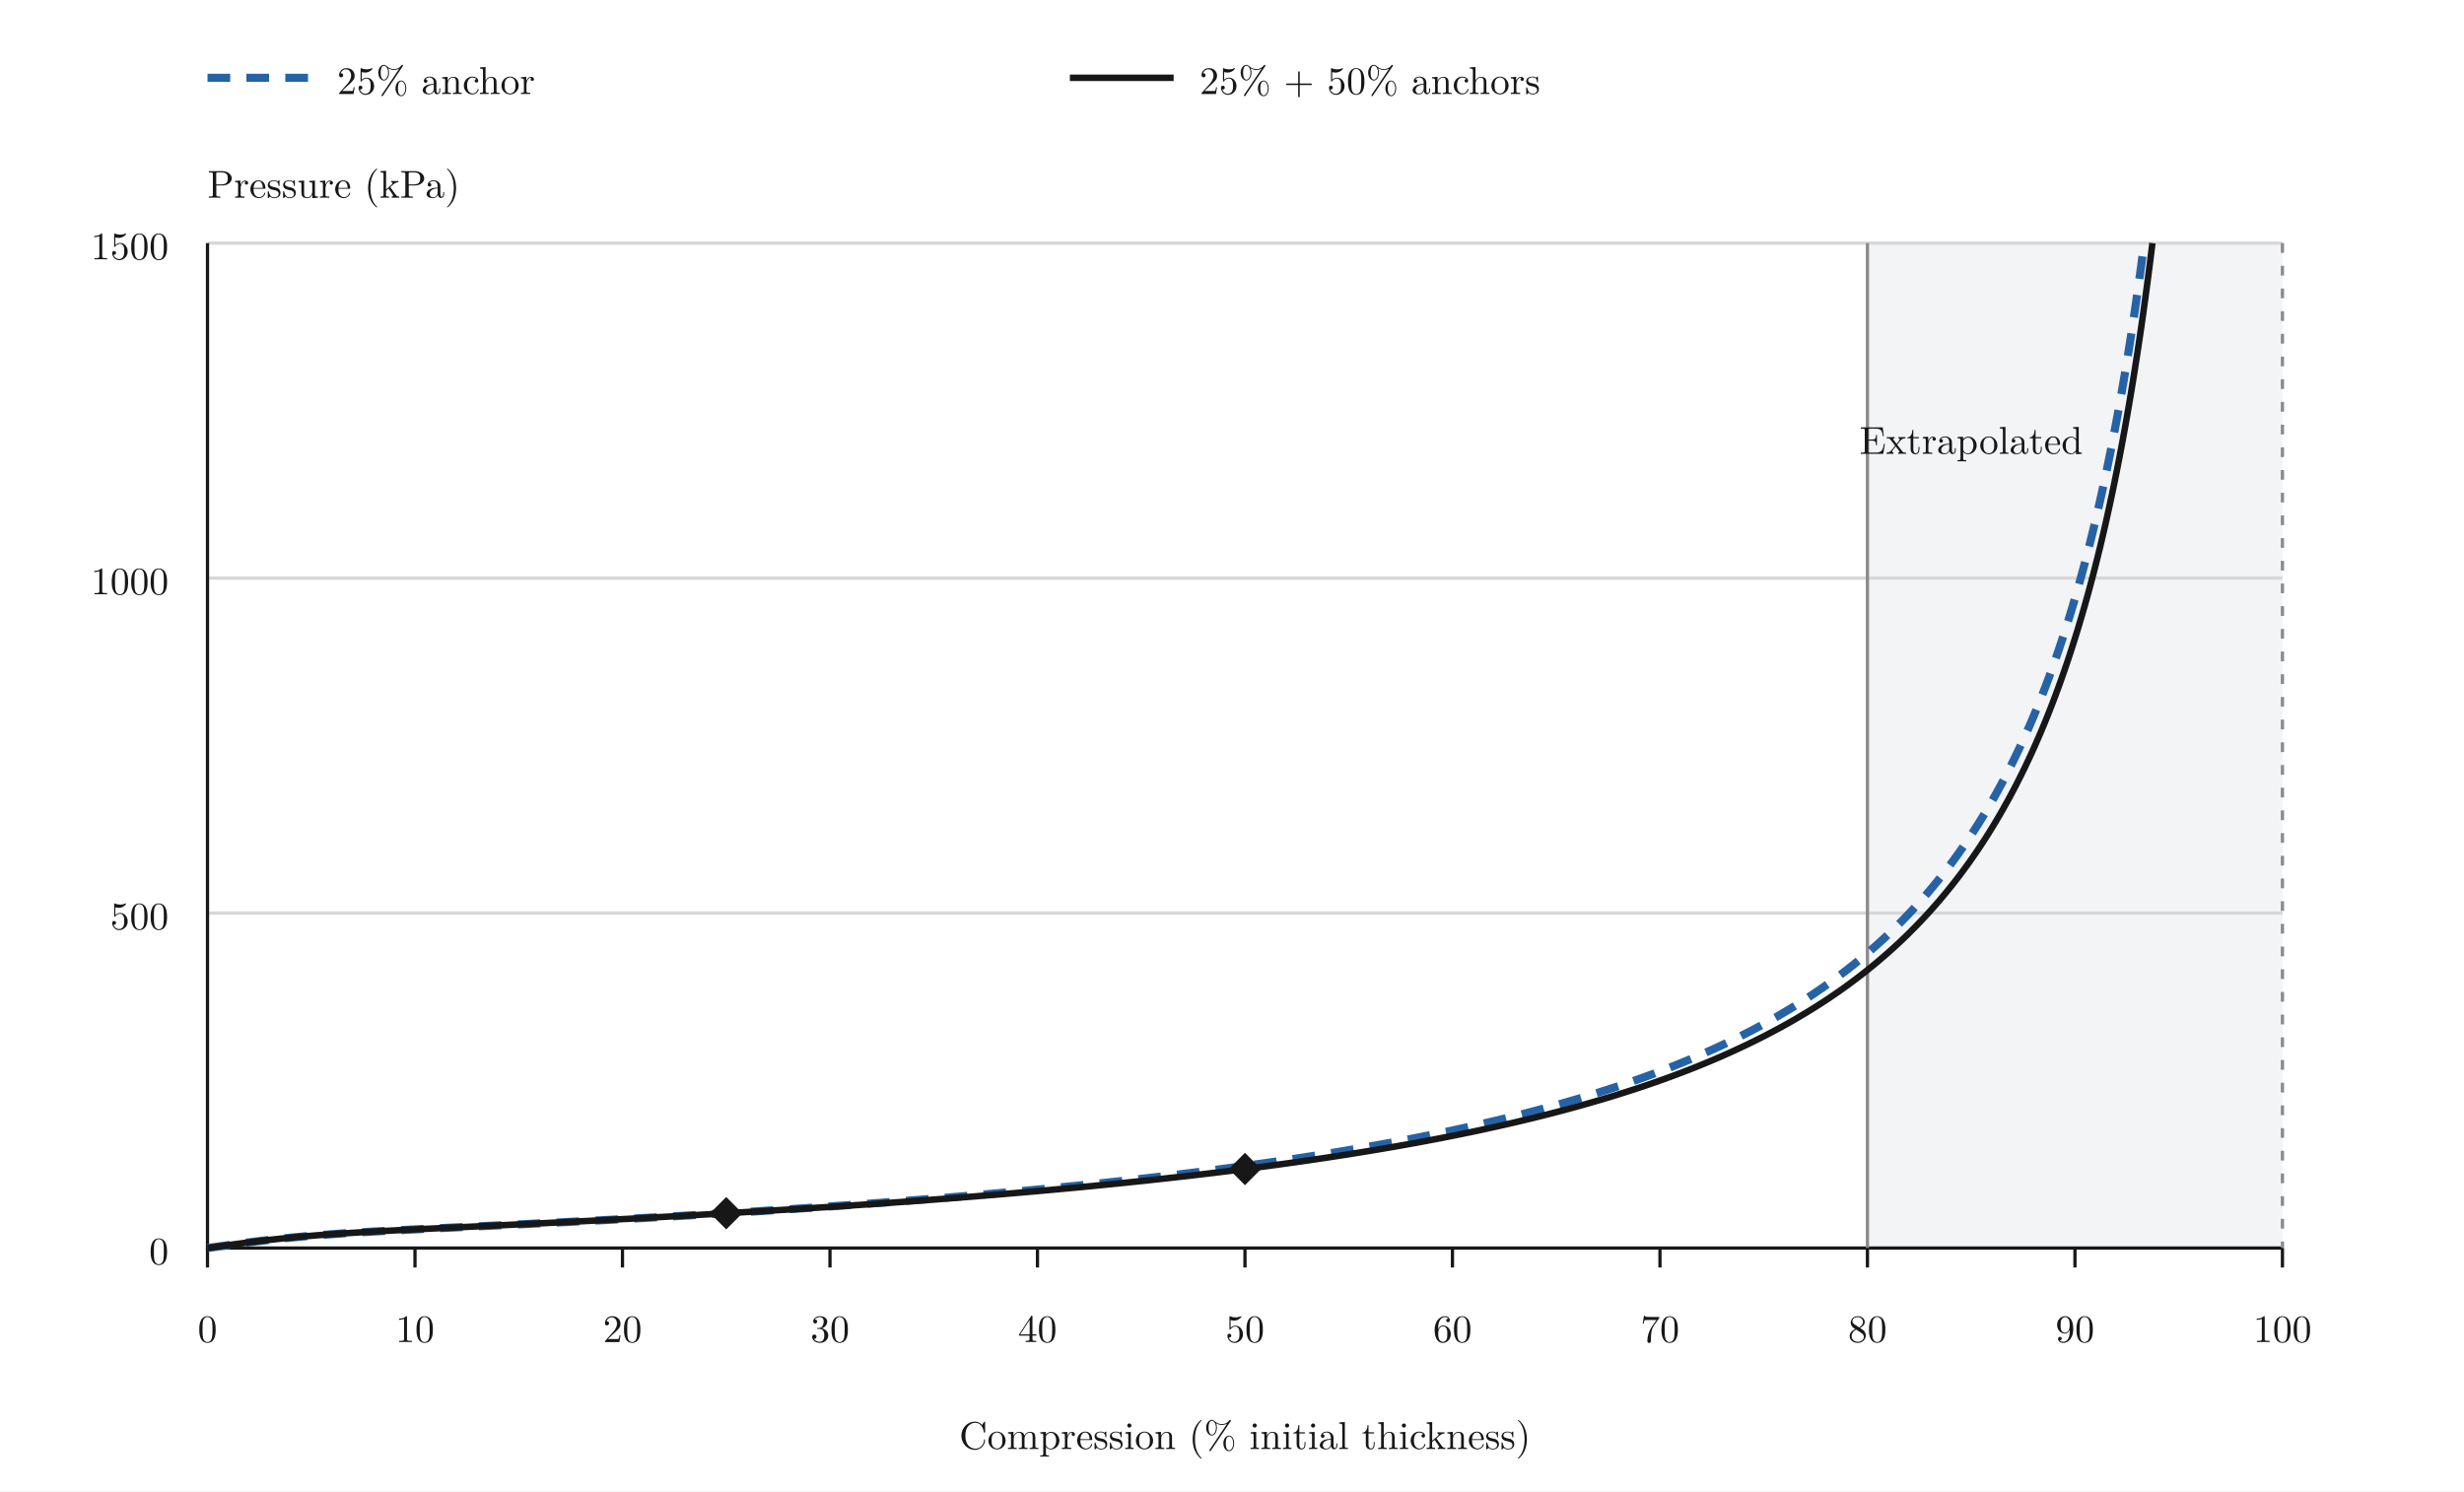
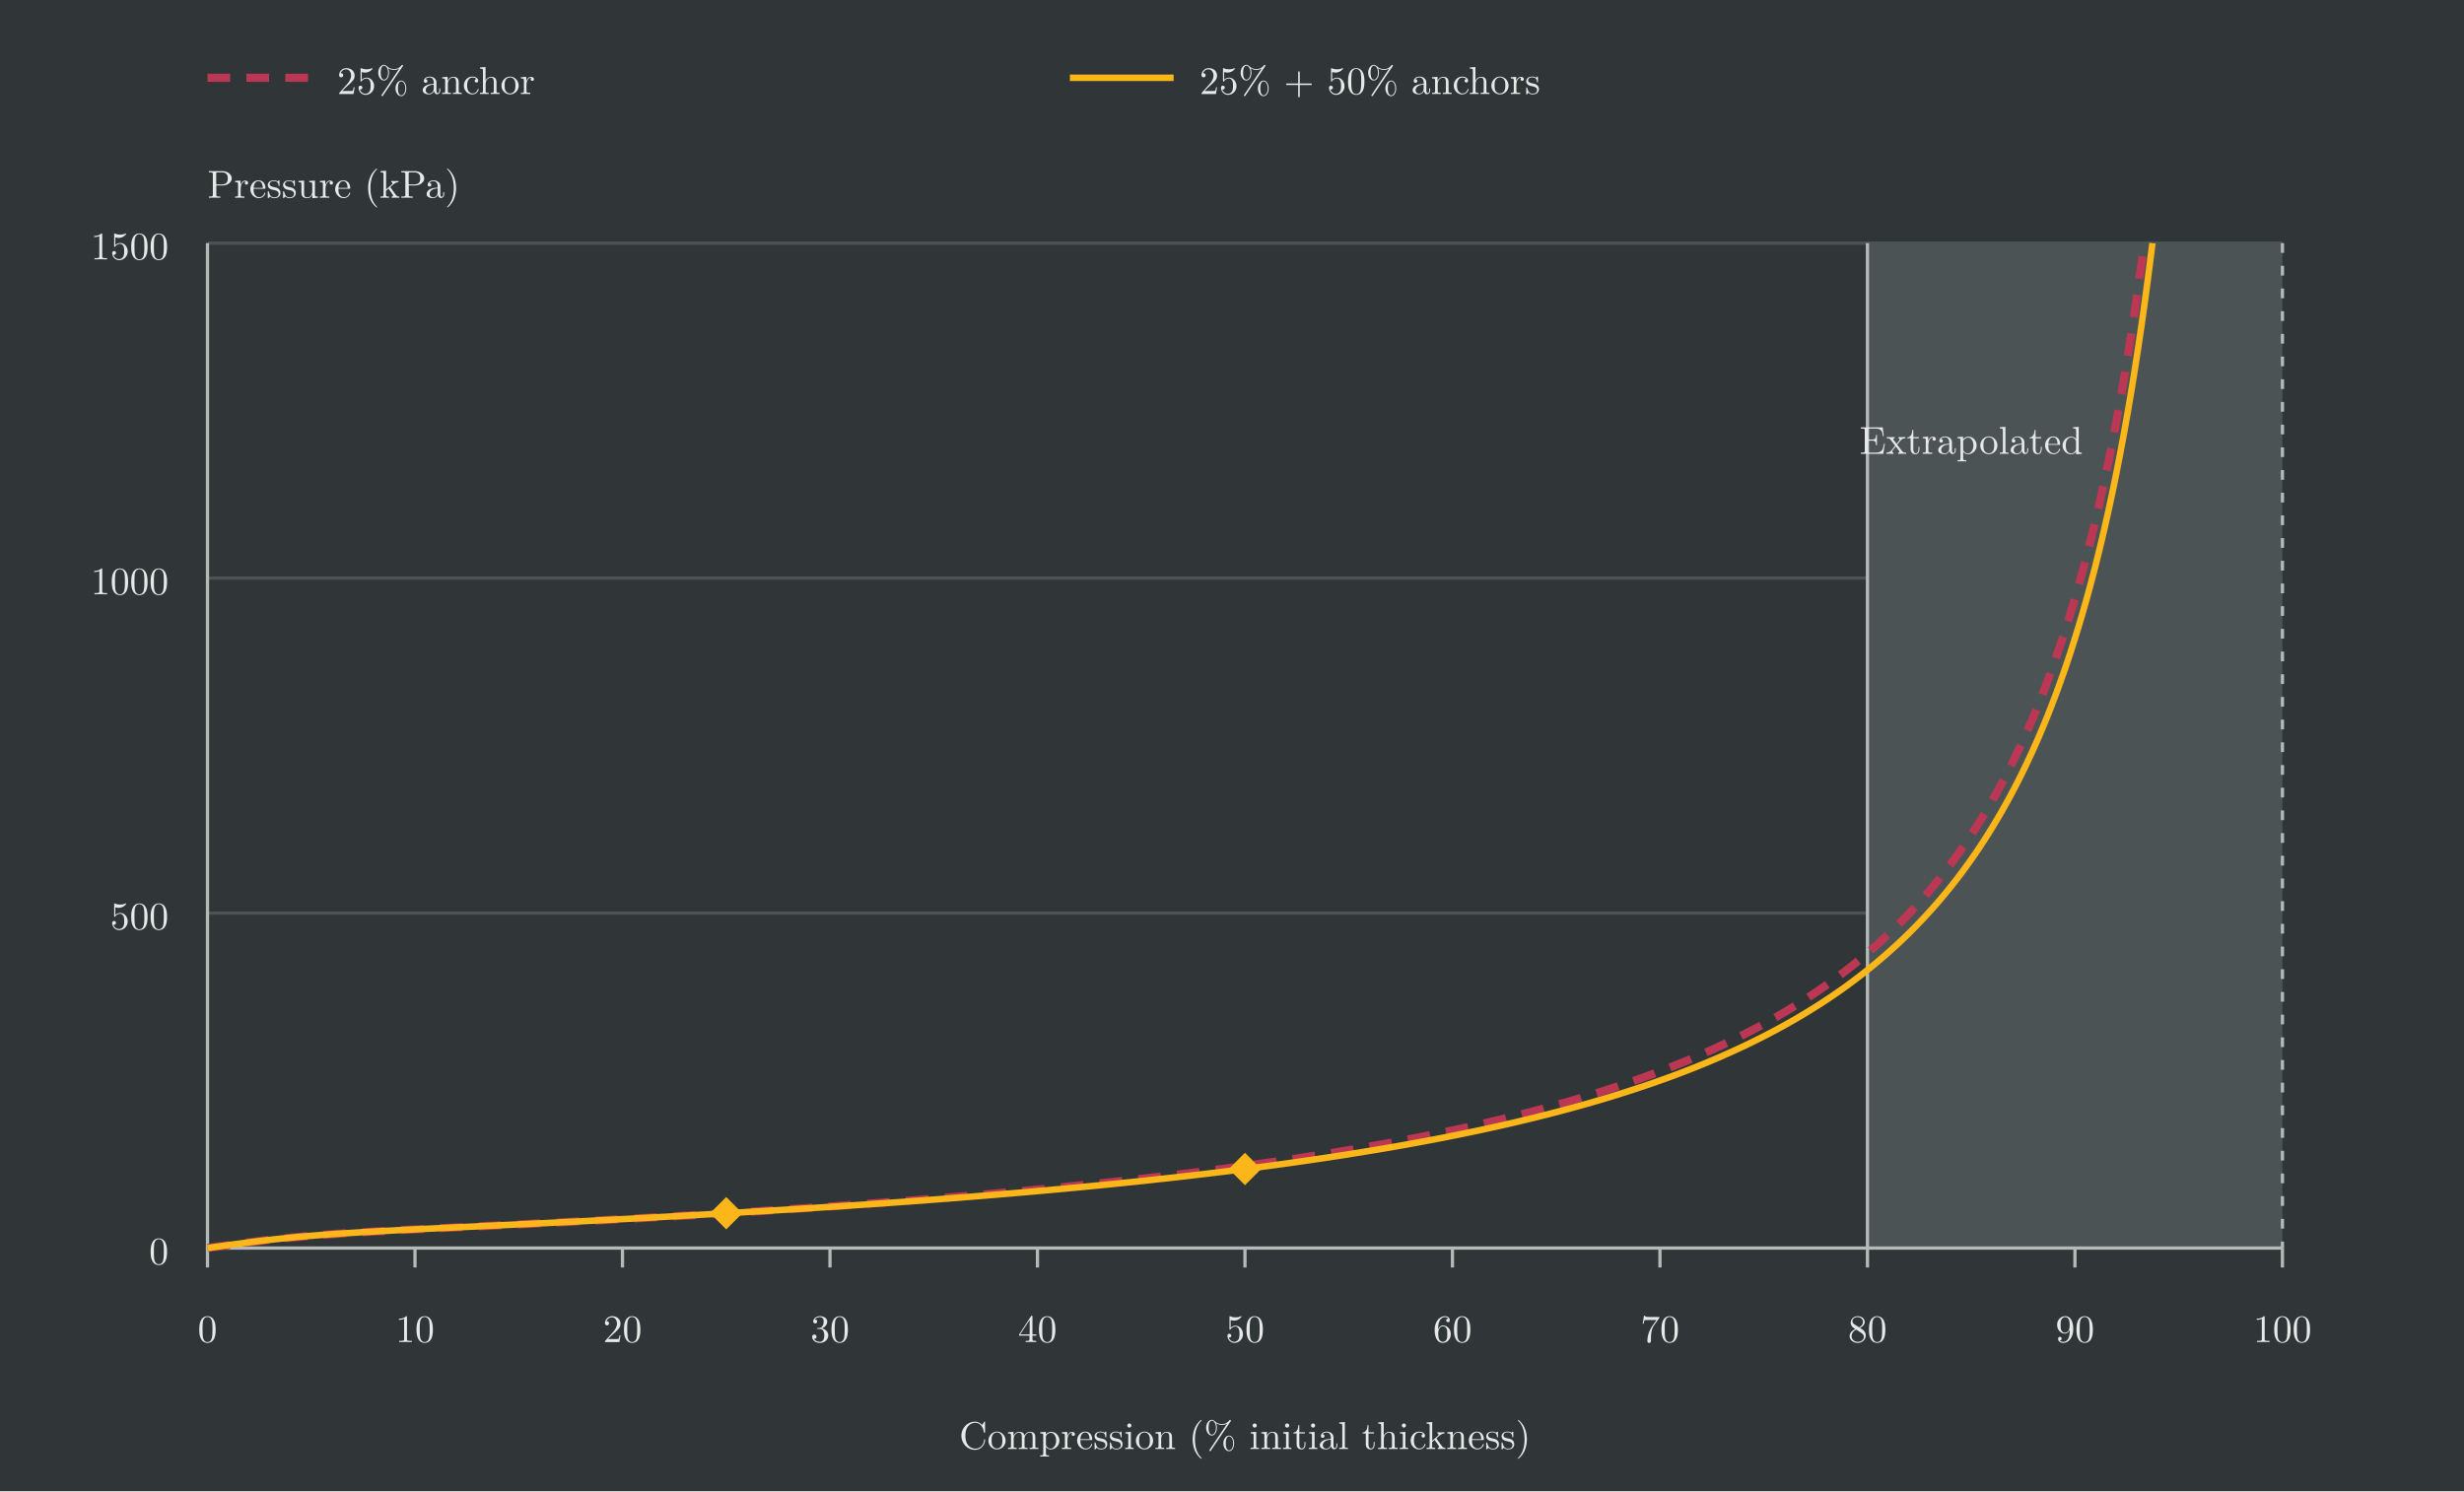
<svg xmlns="http://www.w3.org/2000/svg" viewBox="0 0 760 460" role="img" aria-labelledby="title desc">
  <style>
-     text { fill: #171717; font-family: "Latin Modern Roman", "LM Roman 10", "Computer Modern", serif; }
-     .background { fill: #ffffff; }
-     .grid { stroke: #d7d7d7; stroke-width: 1; }
-     .axis { stroke: #171717; stroke-width: 1; fill: none; }
-     .one-anchor { fill: none; stroke: #2563a6; stroke-width: 2.5; stroke-dasharray: 7 5; }
-     .two-anchor { fill: none; stroke: #171717; stroke-width: 2; }
-     .anchor { fill: #171717; }
-     .extrapolation { fill: #f3f4f6; }
-     .boundary { stroke: #8a8a8a; stroke-width: 1; fill: none; }
+     text { fill: #e7e9e8; font-family: "Latin Modern Roman", "LM Roman 10", "Computer Modern", serif; }
+     .background { fill: #303638; }
+     .grid { stroke: #4c5355; stroke-width: 1; }
+     .axis { stroke: #b4bab8; stroke-width: 1; fill: none; }
+     .one-anchor { fill: none; stroke: #bc3754; stroke-width: 2.5; stroke-dasharray: 7 5; }
+     .two-anchor { fill: none; stroke: #fbb61a; stroke-width: 2; }
+     .anchor { fill: #fbb61a; }
+     .extrapolation { fill: #4c5355; }
+     .boundary { stroke: #b4bab8; stroke-width: 1; fill: none; }
  </style>
  <rect class="background" width="760" height="460" />
  <path class="one-anchor" d="M64,24 H96" />
  <text x="104" y="29">25% anchor</text>
  <path class="two-anchor" d="M330,24 H362" />
  <text x="370" y="29">25% + 50% anchors</text>
  <text x="64" y="61">Pressure (kPa)</text>
  <rect class="extrapolation" x="576" y="75" width="128" height="310" />
  <line class="grid" x1="64" y1="385" x2="704" y2="385" />
  <text x="52" y="390" text-anchor="end">0</text>
  <line class="grid" x1="64" y1="281.667" x2="704" y2="281.667" />
  <text x="52" y="286.667" text-anchor="end">500</text>
  <line class="grid" x1="64" y1="178.333" x2="704" y2="178.333" />
  <text x="52" y="183.333" text-anchor="end">1000</text>
  <line class="grid" x1="64" y1="75" x2="704" y2="75" />
  <text x="52" y="80" text-anchor="end">1500</text>
  <path class="axis" d="M64,75 V385 H704" />
  <path class="boundary" d="M576,75 V385" />
  <path class="boundary" d="M704,75 V385" stroke-dasharray="3 4" />
  <text x="608" y="140" text-anchor="middle">Extrapolated</text>
  <line class="axis" x1="64" y1="385" x2="64" y2="391" />
  <text x="64" y="414" text-anchor="middle">0</text>
  <line class="axis" x1="128" y1="385" x2="128" y2="391" />
  <text x="128" y="414" text-anchor="middle">10</text>
  <line class="axis" x1="192" y1="385" x2="192" y2="391" />
  <text x="192" y="414" text-anchor="middle">20</text>
  <line class="axis" x1="256" y1="385" x2="256" y2="391" />
  <text x="256" y="414" text-anchor="middle">30</text>
  <line class="axis" x1="320" y1="385" x2="320" y2="391" />
  <text x="320" y="414" text-anchor="middle">40</text>
  <line class="axis" x1="384" y1="385" x2="384" y2="391" />
  <text x="384" y="414" text-anchor="middle">50</text>
  <line class="axis" x1="448" y1="385" x2="448" y2="391" />
  <text x="448" y="414" text-anchor="middle">60</text>
  <line class="axis" x1="512" y1="385" x2="512" y2="391" />
  <text x="512" y="414" text-anchor="middle">70</text>
  <line class="axis" x1="576" y1="385" x2="576" y2="391" />
  <text x="576" y="414" text-anchor="middle">80</text>
  <line class="axis" x1="640" y1="385" x2="640" y2="391" />
  <text x="640" y="414" text-anchor="middle">90</text>
  <line class="axis" x1="704" y1="385" x2="704" y2="391" />
  <text x="704" y="414" text-anchor="middle">100</text>
  <text x="384" y="447" text-anchor="middle">Compression (% initial thickness)</text>
  <path class="one-anchor" d="M64.00,385.00 L64.64,384.91 L65.28,384.82 L65.92,384.73 L66.56,384.64 L67.20,384.55 L67.84,384.46 L68.48,384.37 L69.12,384.28 L69.76,384.19 L70.40,384.10 L71.04,384.01 L71.68,383.92 L72.32,383.83 L72.96,383.75 L73.60,383.66 L74.24,383.58 L74.88,383.49 L75.52,383.41 L76.16,383.32 L76.80,383.24 L77.44,383.16 L78.08,383.08 L78.72,383.00 L79.36,382.92 L80.00,382.84 L80.64,382.77 L81.28,382.69 L81.92,382.62 L82.56,382.54 L83.20,382.47 L83.84,382.40 L84.48,382.33 L85.12,382.26 L85.76,382.19 L86.40,382.12 L87.04,382.05 L87.68,381.99 L88.32,381.92 L88.96,381.86 L89.60,381.80 L90.24,381.73 L90.88,381.67 L91.52,381.61 L92.16,381.55 L92.80,381.50 L93.44,381.44 L94.08,381.38 L94.72,381.33 L95.36,381.27 L96.00,381.22 L96.64,381.17 L97.28,381.11 L97.92,381.06 L98.56,381.01 L99.20,380.96 L99.84,380.91 L100.48,380.87 L101.12,380.82 L101.76,380.77 L102.40,380.72 L103.04,380.68 L103.68,380.63 L104.32,380.59 L104.96,380.55 L105.60,380.50 L106.24,380.46 L106.88,380.42 L107.52,380.38 L108.16,380.34 L108.80,380.30 L109.44,380.26 L110.08,380.22 L110.72,380.18 L111.36,380.14 L112.00,380.10 L112.64,380.06 L113.28,380.03 L113.92,379.99 L114.56,379.95 L115.20,379.91 L115.84,379.88 L116.48,379.84 L117.12,379.81 L117.76,379.77 L118.40,379.74 L119.04,379.70 L119.68,379.67 L120.32,379.63 L120.96,379.60 L121.60,379.57 L122.24,379.53 L122.88,379.50 L123.52,379.47 L124.16,379.43 L124.80,379.40 L125.44,379.37 L126.08,379.34 L126.72,379.30 L127.36,379.27 L128.00,379.24 L128.64,379.21 L129.28,379.18 L129.92,379.14 L130.56,379.11 L131.20,379.08 L131.84,379.05 L132.48,379.02 L133.12,378.99 L133.76,378.96 L134.40,378.93 L135.04,378.90 L135.68,378.86 L136.32,378.83 L136.96,378.80 L137.60,378.77 L138.24,378.74 L138.88,378.71 L139.52,378.68 L140.16,378.65 L140.80,378.62 L141.44,378.59 L142.08,378.56 L142.72,378.53 L143.36,378.50 L144.00,378.47 L144.64,378.44 L145.28,378.41 L145.92,378.38 L146.56,378.35 L147.20,378.32 L147.84,378.28 L148.48,378.25 L149.12,378.22 L149.76,378.19 L150.40,378.16 L151.04,378.13 L151.68,378.10 L152.32,378.07 L152.96,378.04 L153.60,378.01 L154.24,377.98 L154.88,377.95 L155.52,377.92 L156.16,377.89 L156.80,377.86 L157.44,377.83 L158.08,377.80 L158.72,377.76 L159.36,377.73 L160.00,377.70 L160.64,377.67 L161.28,377.64 L161.92,377.61 L162.56,377.58 L163.20,377.55 L163.84,377.52 L164.48,377.48 L165.12,377.45 L165.76,377.42 L166.40,377.39 L167.04,377.36 L167.68,377.33 L168.32,377.30 L168.96,377.26 L169.60,377.23 L170.24,377.20 L170.88,377.17 L171.52,377.14 L172.16,377.11 L172.80,377.07 L173.44,377.04 L174.08,377.01 L174.72,376.98 L175.36,376.94 L176.00,376.91 L176.64,376.88 L177.28,376.85 L177.92,376.81 L178.56,376.78 L179.20,376.75 L179.84,376.72 L180.48,376.68 L181.12,376.65 L181.76,376.62 L182.40,376.58 L183.04,376.55 L183.68,376.52 L184.32,376.48 L184.96,376.45 L185.60,376.42 L186.24,376.38 L186.88,376.35 L187.52,376.32 L188.16,376.28 L188.80,376.25 L189.44,376.22 L190.08,376.18 L190.72,376.15 L191.36,376.11 L192.00,376.08 L192.64,376.04 L193.28,376.01 L193.92,375.98 L194.56,375.94 L195.20,375.91 L195.84,375.87 L196.48,375.84 L197.12,375.80 L197.76,375.77 L198.40,375.73 L199.04,375.70 L199.68,375.66 L200.32,375.63 L200.96,375.59 L201.60,375.56 L202.24,375.52 L202.88,375.48 L203.52,375.45 L204.16,375.41 L204.80,375.38 L205.44,375.34 L206.08,375.30 L206.72,375.27 L207.36,375.23 L208.00,375.20 L208.64,375.16 L209.28,375.12 L209.92,375.09 L210.56,375.05 L211.20,375.01 L211.84,374.97 L212.48,374.94 L213.12,374.90 L213.76,374.86 L214.40,374.83 L215.04,374.79 L215.68,374.75 L216.32,374.71 L216.96,374.68 L217.60,374.64 L218.24,374.60 L218.88,374.56 L219.52,374.52 L220.16,374.48 L220.80,374.45 L221.44,374.41 L222.08,374.37 L222.72,374.33 L223.36,374.29 L224.00,374.25 L224.64,374.21 L225.28,374.18 L225.92,374.14 L226.56,374.10 L227.20,374.06 L227.84,374.02 L228.48,373.98 L229.12,373.94 L229.76,373.90 L230.40,373.86 L231.04,373.82 L231.68,373.78 L232.32,373.74 L232.96,373.70 L233.60,373.66 L234.24,373.62 L234.88,373.58 L235.52,373.54 L236.16,373.49 L236.80,373.45 L237.44,373.41 L238.08,373.37 L238.72,373.33 L239.36,373.29 L240.00,373.25 L240.64,373.21 L241.28,373.16 L241.92,373.12 L242.56,373.08 L243.20,373.04 L243.84,373.00 L244.48,372.95 L245.12,372.91 L245.76,372.87 L246.40,372.82 L247.04,372.78 L247.68,372.74 L248.32,372.70 L248.96,372.65 L249.60,372.61 L250.24,372.57 L250.88,372.52 L251.52,372.48 L252.16,372.43 L252.80,372.39 L253.44,372.35 L254.08,372.30 L254.72,372.26 L255.36,372.21 L256.00,372.17 L256.64,372.12 L257.28,372.08 L257.92,372.03 L258.56,371.99 L259.20,371.94 L259.84,371.90 L260.48,371.85 L261.12,371.81 L261.76,371.76 L262.40,371.72 L263.04,371.67 L263.68,371.62 L264.32,371.58 L264.96,371.53 L265.60,371.48 L266.24,371.44 L266.88,371.39 L267.52,371.34 L268.16,371.30 L268.80,371.25 L269.44,371.20 L270.08,371.15 L270.72,371.11 L271.36,371.06 L272.00,371.01 L272.64,370.96 L273.28,370.91 L273.92,370.87 L274.56,370.82 L275.20,370.77 L275.84,370.72 L276.48,370.67 L277.12,370.62 L277.76,370.57 L278.40,370.52 L279.04,370.47 L279.68,370.42 L280.32,370.37 L280.96,370.32 L281.60,370.27 L282.24,370.22 L282.88,370.17 L283.52,370.12 L284.16,370.07 L284.80,370.02 L285.44,369.97 L286.08,369.92 L286.72,369.87 L287.36,369.82 L288.00,369.76 L288.64,369.71 L289.28,369.66 L289.92,369.61 L290.56,369.56 L291.20,369.50 L291.84,369.45 L292.48,369.40 L293.12,369.34 L293.76,369.29 L294.40,369.24 L295.04,369.18 L295.68,369.13 L296.32,369.08 L296.96,369.02 L297.60,368.97 L298.24,368.91 L298.88,368.86 L299.52,368.81 L300.16,368.75 L300.80,368.70 L301.44,368.64 L302.08,368.58 L302.72,368.53 L303.36,368.47 L304.00,368.42 L304.64,368.36 L305.28,368.31 L305.92,368.25 L306.56,368.19 L307.20,368.14 L307.84,368.08 L308.48,368.02 L309.12,367.96 L309.76,367.91 L310.40,367.85 L311.04,367.79 L311.68,367.73 L312.32,367.67 L312.96,367.62 L313.60,367.56 L314.24,367.50 L314.88,367.44 L315.52,367.38 L316.16,367.32 L316.80,367.26 L317.44,367.20 L318.08,367.14 L318.72,367.08 L319.36,367.02 L320.00,366.96 L320.64,366.90 L321.28,366.84 L321.92,366.78 L322.56,366.71 L323.20,366.65 L323.84,366.59 L324.48,366.53 L325.12,366.47 L325.76,366.40 L326.40,366.34 L327.04,366.28 L327.68,366.21 L328.32,366.15 L328.96,366.09 L329.60,366.02 L330.24,365.96 L330.88,365.90 L331.52,365.83 L332.16,365.77 L332.80,365.70 L333.44,365.64 L334.08,365.57 L334.72,365.50 L335.36,365.44 L336.00,365.37 L336.64,365.31 L337.28,365.24 L337.92,365.17 L338.56,365.11 L339.20,365.04 L339.84,364.97 L340.48,364.90 L341.12,364.84 L341.76,364.77 L342.40,364.70 L343.04,364.63 L343.68,364.56 L344.32,364.49 L344.96,364.42 L345.60,364.35 L346.24,364.28 L346.88,364.21 L347.52,364.14 L348.16,364.07 L348.80,364.00 L349.44,363.93 L350.08,363.86 L350.72,363.79 L351.36,363.72 L352.00,363.64 L352.64,363.57 L353.28,363.50 L353.92,363.42 L354.56,363.35 L355.20,363.28 L355.84,363.20 L356.48,363.13 L357.12,363.06 L357.76,362.98 L358.40,362.91 L359.04,362.83 L359.68,362.76 L360.32,362.68 L360.96,362.60 L361.60,362.53 L362.24,362.45 L362.88,362.37 L363.52,362.30 L364.16,362.22 L364.80,362.14 L365.44,362.06 L366.08,361.99 L366.72,361.91 L367.36,361.83 L368.00,361.75 L368.64,361.67 L369.28,361.59 L369.92,361.51 L370.56,361.43 L371.20,361.35 L371.84,361.27 L372.48,361.19 L373.12,361.10 L373.76,361.02 L374.40,360.94 L375.04,360.86 L375.68,360.77 L376.32,360.69 L376.96,360.61 L377.60,360.52 L378.24,360.44 L378.88,360.35 L379.52,360.27 L380.16,360.18 L380.80,360.10 L381.44,360.01 L382.08,359.93 L382.72,359.84 L383.36,359.75 L384.00,359.66 L384.64,359.58 L385.28,359.49 L385.92,359.40 L386.56,359.31 L387.20,359.22 L387.84,359.13 L388.48,359.04 L389.12,358.95 L389.76,358.86 L390.40,358.77 L391.04,358.68 L391.68,358.59 L392.32,358.50 L392.96,358.40 L393.60,358.31 L394.24,358.22 L394.88,358.12 L395.52,358.03 L396.16,357.94 L396.80,357.84 L397.44,357.75 L398.08,357.65 L398.72,357.55 L399.36,357.46 L400.00,357.36 L400.64,357.26 L401.28,357.17 L401.92,357.07 L402.56,356.97 L403.20,356.87 L403.84,356.77 L404.48,356.67 L405.12,356.57 L405.76,356.47 L406.40,356.37 L407.04,356.27 L407.68,356.17 L408.32,356.06 L408.96,355.96 L409.60,355.86 L410.24,355.75 L410.88,355.65 L411.52,355.55 L412.16,355.44 L412.80,355.34 L413.44,355.23 L414.08,355.12 L414.72,355.02 L415.36,354.91 L416.00,354.80 L416.64,354.69 L417.28,354.58 L417.92,354.48 L418.56,354.37 L419.20,354.26 L419.84,354.14 L420.48,354.03 L421.12,353.92 L421.76,353.81 L422.40,353.70 L423.04,353.58 L423.68,353.47 L424.32,353.35 L424.96,353.24 L425.60,353.12 L426.24,353.01 L426.88,352.89 L427.52,352.78 L428.16,352.66 L428.80,352.54 L429.44,352.42 L430.08,352.30 L430.72,352.18 L431.36,352.06 L432.00,351.94 L432.64,351.82 L433.28,351.70 L433.92,351.57 L434.56,351.45 L435.20,351.33 L435.84,351.20 L436.48,351.08 L437.12,350.95 L437.76,350.83 L438.40,350.70 L439.04,350.57 L439.68,350.44 L440.32,350.32 L440.96,350.19 L441.60,350.06 L442.24,349.93 L442.88,349.80 L443.52,349.66 L444.16,349.53 L444.80,349.40 L445.44,349.26 L446.08,349.13 L446.72,348.99 L447.36,348.86 L448.00,348.72 L448.64,348.59 L449.28,348.45 L449.92,348.31 L450.56,348.17 L451.20,348.03 L451.84,347.89 L452.48,347.75 L453.12,347.61 L453.76,347.46 L454.40,347.32 L455.04,347.18 L455.68,347.03 L456.32,346.89 L456.96,346.74 L457.60,346.59 L458.24,346.44 L458.88,346.29 L459.52,346.14 L460.16,345.99 L460.80,345.84 L461.44,345.69 L462.08,345.54 L462.72,345.39 L463.36,345.23 L464.00,345.08 L464.64,344.92 L465.28,344.76 L465.92,344.61 L466.56,344.45 L467.20,344.29 L467.84,344.13 L468.48,343.97 L469.12,343.80 L469.76,343.64 L470.40,343.48 L471.04,343.31 L471.68,343.15 L472.32,342.98 L472.96,342.81 L473.60,342.64 L474.24,342.47 L474.88,342.30 L475.52,342.13 L476.16,341.96 L476.80,341.79 L477.44,341.61 L478.08,341.44 L478.72,341.26 L479.36,341.09 L480.00,340.91 L480.64,340.73 L481.28,340.55 L481.92,340.37 L482.56,340.18 L483.20,340.00 L483.84,339.82 L484.48,339.63 L485.12,339.44 L485.76,339.26 L486.40,339.07 L487.04,338.88 L487.68,338.69 L488.32,338.50 L488.96,338.30 L489.60,338.11 L490.24,337.91 L490.88,337.72 L491.52,337.52 L492.16,337.32 L492.80,337.12 L493.44,336.92 L494.08,336.71 L494.72,336.51 L495.36,336.30 L496.00,336.10 L496.64,335.89 L497.28,335.68 L497.92,335.47 L498.56,335.26 L499.20,335.05 L499.84,334.83 L500.48,334.62 L501.12,334.40 L501.76,334.18 L502.40,333.96 L503.04,333.74 L503.68,333.52 L504.32,333.29 L504.96,333.07 L505.60,332.84 L506.24,332.61 L506.88,332.38 L507.52,332.15 L508.16,331.92 L508.80,331.68 L509.44,331.45 L510.08,331.21 L510.72,330.97 L511.36,330.73 L512.00,330.49 L512.64,330.24 L513.28,330.00 L513.92,329.75 L514.56,329.50 L515.20,329.25 L515.84,329.00 L516.48,328.74 L517.12,328.49 L517.76,328.23 L518.40,327.97 L519.04,327.71 L519.68,327.45 L520.32,327.18 L520.96,326.92 L521.60,326.65 L522.24,326.38 L522.88,326.11 L523.52,325.83 L524.16,325.55 L524.80,325.28 L525.44,325.00 L526.08,324.71 L526.72,324.43 L527.36,324.14 L528.00,323.86 L528.64,323.57 L529.28,323.27 L529.92,322.98 L530.56,322.68 L531.20,322.38 L531.84,322.08 L532.48,321.78 L533.12,321.47 L533.76,321.16 L534.40,320.85 L535.04,320.54 L535.68,320.22 L536.32,319.91 L536.96,319.59 L537.60,319.26 L538.24,318.94 L538.88,318.61 L539.52,318.28 L540.16,317.95 L540.80,317.61 L541.44,317.28 L542.08,316.94 L542.72,316.59 L543.36,316.25 L544.00,315.90 L544.64,315.55 L545.28,315.19 L545.92,314.84 L546.56,314.47 L547.20,314.11 L547.84,313.75 L548.48,313.38 L549.12,313.00 L549.76,312.63 L550.40,312.25 L551.04,311.87 L551.68,311.48 L552.32,311.10 L552.96,310.71 L553.60,310.31 L554.24,309.91 L554.88,309.51 L555.52,309.11 L556.16,308.70 L556.80,308.29 L557.44,307.87 L558.08,307.45 L558.72,307.03 L559.36,306.60 L560.00,306.17 L560.64,305.74 L561.28,305.30 L561.92,304.86 L562.56,304.41 L563.20,303.96 L563.84,303.51 L564.48,303.05 L565.12,302.59 L565.76,302.12 L566.40,301.65 L567.04,301.17 L567.68,300.69 L568.32,300.21 L568.96,299.72 L569.60,299.23 L570.24,298.73 L570.88,298.22 L571.52,297.72 L572.16,297.20 L572.80,296.68 L573.44,296.16 L574.08,295.63 L574.72,295.10 L575.36,294.56 L576.00,294.02 L576.64,293.47 L577.28,292.91 L577.92,292.35 L578.56,291.78 L579.20,291.21 L579.84,290.63 L580.48,290.05 L581.12,289.46 L581.76,288.86 L582.40,288.26 L583.04,287.65 L583.68,287.03 L584.32,286.41 L584.96,285.78 L585.60,285.14 L586.24,284.50 L586.88,283.85 L587.52,283.19 L588.16,282.53 L588.80,281.86 L589.44,281.18 L590.08,280.49 L590.72,279.80 L591.36,279.09 L592.00,278.38 L592.64,277.67 L593.28,276.94 L593.92,276.20 L594.56,275.46 L595.20,274.71 L595.84,273.94 L596.48,273.17 L597.12,272.39 L597.76,271.60 L598.40,270.81 L599.04,270.00 L599.68,269.18 L600.32,268.35 L600.96,267.51 L601.60,266.66 L602.24,265.80 L602.88,264.93 L603.52,264.05 L604.16,263.15 L604.80,262.25 L605.44,261.33 L606.08,260.40 L606.72,259.46 L607.36,258.51 L608.00,257.54 L608.64,256.56 L609.28,255.57 L609.92,254.57 L610.56,253.55 L611.20,252.51 L611.84,251.46 L612.48,250.40 L613.12,249.32 L613.76,248.23 L614.40,247.12 L615.04,246.00 L615.68,244.86 L616.32,243.70 L616.96,242.53 L617.60,241.33 L618.24,240.12 L618.88,238.90 L619.52,237.65 L620.16,236.38 L620.80,235.10 L621.44,233.79 L622.08,232.47 L622.72,231.12 L623.36,229.76 L624.00,228.37 L624.64,226.95 L625.28,225.52 L625.92,224.06 L626.56,222.58 L627.20,221.07 L627.84,219.54 L628.48,217.98 L629.12,216.40 L629.76,214.78 L630.40,213.14 L631.04,211.47 L631.68,209.78 L632.32,208.05 L632.96,206.29 L633.60,204.49 L634.24,202.67 L634.88,200.81 L635.52,198.92 L636.16,196.99 L636.80,195.02 L637.44,193.02 L638.08,190.97 L638.72,188.89 L639.36,186.77 L640.00,184.60 L640.64,182.39 L641.28,180.13 L641.92,177.83 L642.56,175.48 L643.20,173.08 L643.84,170.63 L644.48,168.13 L645.12,165.57 L645.76,162.96 L646.40,160.29 L647.04,157.55 L647.68,154.76 L648.32,151.90 L648.96,148.98 L649.60,145.98 L650.24,142.92 L650.88,139.78 L651.52,136.56 L652.16,133.27 L652.80,129.89 L653.44,126.43 L654.08,122.88 L654.72,119.24 L655.36,115.50 L656.00,111.66 L656.64,107.71 L657.28,103.66 L657.92,99.50 L658.56,95.22 L659.20,90.82 L659.84,86.28 L660.48,81.62 L661.12,76.82 L661.36,75.00" />
  <path class="two-anchor" d="M64.00,385.00 L64.64,384.91 L65.28,384.82 L65.92,384.73 L66.56,384.64 L67.20,384.55 L67.84,384.46 L68.48,384.37 L69.12,384.28 L69.76,384.19 L70.40,384.10 L71.04,384.01 L71.68,383.92 L72.32,383.83 L72.96,383.75 L73.60,383.66 L74.24,383.58 L74.88,383.49 L75.52,383.41 L76.16,383.32 L76.80,383.24 L77.44,383.16 L78.08,383.08 L78.72,383.00 L79.36,382.92 L80.00,382.84 L80.64,382.77 L81.28,382.69 L81.92,382.62 L82.56,382.54 L83.20,382.47 L83.84,382.40 L84.48,382.33 L85.12,382.26 L85.76,382.19 L86.40,382.12 L87.04,382.05 L87.68,381.99 L88.32,381.92 L88.96,381.86 L89.60,381.80 L90.24,381.73 L90.88,381.67 L91.52,381.61 L92.16,381.55 L92.80,381.50 L93.44,381.44 L94.08,381.38 L94.72,381.33 L95.36,381.27 L96.00,381.22 L96.64,381.17 L97.28,381.11 L97.92,381.06 L98.56,381.01 L99.20,380.96 L99.84,380.91 L100.48,380.87 L101.12,380.82 L101.76,380.77 L102.40,380.72 L103.04,380.68 L103.68,380.63 L104.32,380.59 L104.96,380.55 L105.60,380.50 L106.24,380.46 L106.88,380.42 L107.52,380.38 L108.16,380.34 L108.80,380.30 L109.44,380.26 L110.08,380.22 L110.72,380.18 L111.36,380.14 L112.00,380.10 L112.64,380.06 L113.28,380.03 L113.92,379.99 L114.56,379.95 L115.20,379.91 L115.84,379.88 L116.48,379.84 L117.12,379.81 L117.76,379.77 L118.40,379.74 L119.04,379.70 L119.68,379.67 L120.32,379.63 L120.96,379.60 L121.60,379.57 L122.24,379.53 L122.88,379.50 L123.52,379.47 L124.16,379.43 L124.80,379.40 L125.44,379.37 L126.08,379.34 L126.72,379.30 L127.36,379.27 L128.00,379.24 L128.64,379.21 L129.28,379.18 L129.92,379.14 L130.56,379.11 L131.20,379.08 L131.84,379.05 L132.48,379.02 L133.12,378.99 L133.76,378.96 L134.40,378.93 L135.04,378.90 L135.68,378.86 L136.32,378.83 L136.96,378.80 L137.60,378.77 L138.24,378.74 L138.88,378.71 L139.52,378.68 L140.16,378.65 L140.80,378.62 L141.44,378.59 L142.08,378.56 L142.72,378.53 L143.36,378.50 L144.00,378.47 L144.64,378.44 L145.28,378.41 L145.92,378.38 L146.56,378.35 L147.20,378.32 L147.84,378.28 L148.48,378.25 L149.12,378.22 L149.76,378.19 L150.40,378.16 L151.04,378.13 L151.68,378.10 L152.32,378.07 L152.96,378.04 L153.60,378.01 L154.24,377.98 L154.88,377.95 L155.52,377.92 L156.16,377.89 L156.80,377.86 L157.44,377.83 L158.08,377.80 L158.72,377.76 L159.36,377.73 L160.00,377.70 L160.64,377.67 L161.28,377.64 L161.92,377.61 L162.56,377.58 L163.20,377.55 L163.84,377.52 L164.48,377.48 L165.12,377.45 L165.76,377.42 L166.40,377.39 L167.04,377.36 L167.68,377.33 L168.32,377.30 L168.96,377.26 L169.60,377.23 L170.24,377.20 L170.88,377.17 L171.52,377.14 L172.16,377.11 L172.80,377.07 L173.44,377.04 L174.08,377.01 L174.72,376.98 L175.36,376.94 L176.00,376.91 L176.64,376.88 L177.28,376.85 L177.92,376.81 L178.56,376.78 L179.20,376.75 L179.84,376.72 L180.48,376.68 L181.12,376.65 L181.76,376.62 L182.40,376.58 L183.04,376.55 L183.68,376.52 L184.32,376.48 L184.96,376.45 L185.60,376.42 L186.24,376.38 L186.88,376.35 L187.52,376.32 L188.16,376.28 L188.80,376.25 L189.44,376.22 L190.08,376.18 L190.72,376.15 L191.36,376.11 L192.00,376.08 L192.64,376.04 L193.28,376.01 L193.92,375.98 L194.56,375.94 L195.20,375.91 L195.84,375.87 L196.48,375.84 L197.12,375.80 L197.76,375.77 L198.40,375.73 L199.04,375.70 L199.68,375.66 L200.32,375.63 L200.96,375.59 L201.60,375.56 L202.24,375.52 L202.88,375.48 L203.52,375.45 L204.16,375.41 L204.80,375.38 L205.44,375.34 L206.08,375.30 L206.72,375.27 L207.36,375.23 L208.00,375.20 L208.64,375.16 L209.28,375.12 L209.92,375.09 L210.56,375.05 L211.20,375.01 L211.84,374.97 L212.48,374.94 L213.12,374.90 L213.76,374.86 L214.40,374.83 L215.04,374.79 L215.68,374.75 L216.32,374.71 L216.96,374.68 L217.60,374.64 L218.24,374.60 L218.88,374.56 L219.52,374.52 L220.16,374.48 L220.80,374.45 L221.44,374.41 L222.08,374.37 L222.72,374.33 L223.36,374.29 L224.00,374.25 L224.64,374.22 L225.28,374.18 L225.92,374.14 L226.56,374.11 L227.20,374.07 L227.84,374.03 L228.48,374.00 L229.12,373.96 L229.76,373.92 L230.40,373.88 L231.04,373.85 L231.68,373.81 L232.32,373.77 L232.96,373.73 L233.60,373.70 L234.24,373.66 L234.88,373.62 L235.52,373.58 L236.16,373.54 L236.80,373.51 L237.44,373.47 L238.08,373.43 L238.72,373.39 L239.36,373.35 L240.00,373.31 L240.64,373.27 L241.28,373.23 L241.92,373.20 L242.56,373.16 L243.20,373.12 L243.84,373.08 L244.48,373.04 L245.12,373.00 L245.76,372.96 L246.40,372.92 L247.04,372.88 L247.68,372.84 L248.32,372.80 L248.96,372.76 L249.60,372.72 L250.24,372.68 L250.88,372.63 L251.52,372.59 L252.16,372.55 L252.80,372.51 L253.44,372.47 L254.08,372.43 L254.72,372.39 L255.36,372.35 L256.00,372.30 L256.64,372.26 L257.28,372.22 L257.92,372.18 L258.56,372.14 L259.20,372.09 L259.84,372.05 L260.48,372.01 L261.12,371.97 L261.76,371.92 L262.40,371.88 L263.04,371.84 L263.68,371.79 L264.32,371.75 L264.96,371.71 L265.60,371.66 L266.24,371.62 L266.88,371.58 L267.52,371.53 L268.16,371.49 L268.80,371.44 L269.44,371.40 L270.08,371.36 L270.72,371.31 L271.36,371.27 L272.00,371.22 L272.64,371.18 L273.28,371.13 L273.92,371.09 L274.56,371.04 L275.20,371.00 L275.84,370.95 L276.48,370.90 L277.12,370.86 L277.76,370.81 L278.40,370.77 L279.04,370.72 L279.68,370.67 L280.32,370.63 L280.96,370.58 L281.60,370.53 L282.24,370.49 L282.88,370.44 L283.52,370.39 L284.16,370.34 L284.80,370.30 L285.44,370.25 L286.08,370.20 L286.72,370.15 L287.36,370.10 L288.00,370.06 L288.64,370.01 L289.28,369.96 L289.92,369.91 L290.56,369.86 L291.20,369.81 L291.84,369.76 L292.48,369.71 L293.12,369.66 L293.76,369.61 L294.40,369.56 L295.04,369.51 L295.68,369.46 L296.32,369.41 L296.96,369.36 L297.60,369.31 L298.24,369.26 L298.88,369.21 L299.52,369.16 L300.16,369.11 L300.80,369.06 L301.44,369.01 L302.08,368.95 L302.72,368.90 L303.36,368.85 L304.00,368.80 L304.64,368.74 L305.28,368.69 L305.92,368.64 L306.56,368.59 L307.20,368.53 L307.84,368.48 L308.48,368.43 L309.12,368.37 L309.76,368.32 L310.40,368.26 L311.04,368.21 L311.68,368.16 L312.32,368.10 L312.96,368.05 L313.60,367.99 L314.24,367.94 L314.88,367.88 L315.52,367.83 L316.16,367.77 L316.80,367.71 L317.44,367.66 L318.08,367.60 L318.72,367.55 L319.36,367.49 L320.00,367.43 L320.64,367.38 L321.28,367.32 L321.92,367.26 L322.56,367.20 L323.20,367.15 L323.84,367.09 L324.48,367.03 L325.12,366.97 L325.76,366.91 L326.40,366.86 L327.04,366.80 L327.68,366.74 L328.32,366.68 L328.96,366.62 L329.60,366.56 L330.24,366.50 L330.88,366.44 L331.52,366.38 L332.16,366.32 L332.80,366.26 L333.44,366.20 L334.08,366.14 L334.72,366.07 L335.36,366.01 L336.00,365.95 L336.64,365.89 L337.28,365.83 L337.92,365.76 L338.56,365.70 L339.20,365.64 L339.84,365.58 L340.48,365.51 L341.12,365.45 L341.76,365.38 L342.40,365.32 L343.04,365.26 L343.68,365.19 L344.32,365.13 L344.96,365.06 L345.60,365.00 L346.24,364.93 L346.88,364.87 L347.52,364.80 L348.16,364.73 L348.80,364.67 L349.44,364.60 L350.08,364.54 L350.72,364.47 L351.36,364.40 L352.00,364.33 L352.64,364.27 L353.28,364.20 L353.92,364.13 L354.56,364.06 L355.20,363.99 L355.84,363.92 L356.48,363.85 L357.12,363.78 L357.76,363.71 L358.40,363.64 L359.04,363.57 L359.68,363.50 L360.32,363.43 L360.96,363.36 L361.60,363.29 L362.24,363.22 L362.88,363.15 L363.52,363.07 L364.16,363.00 L364.80,362.93 L365.44,362.86 L366.08,362.78 L366.72,362.71 L367.36,362.64 L368.00,362.56 L368.64,362.49 L369.28,362.41 L369.92,362.34 L370.56,362.26 L371.20,362.19 L371.84,362.11 L372.48,362.04 L373.12,361.96 L373.76,361.88 L374.40,361.81 L375.04,361.73 L375.68,361.65 L376.32,361.57 L376.96,361.49 L377.60,361.42 L378.24,361.34 L378.88,361.26 L379.52,361.18 L380.16,361.10 L380.80,361.02 L381.44,360.94 L382.08,360.86 L382.72,360.78 L383.36,360.70 L384.00,360.61 L384.64,360.53 L385.28,360.45 L385.92,360.37 L386.56,360.28 L387.20,360.20 L387.84,360.12 L388.48,360.03 L389.12,359.95 L389.76,359.86 L390.40,359.78 L391.04,359.69 L391.68,359.61 L392.32,359.52 L392.96,359.43 L393.60,359.35 L394.24,359.26 L394.88,359.17 L395.52,359.09 L396.16,359.00 L396.80,358.91 L397.44,358.82 L398.08,358.73 L398.72,358.64 L399.36,358.55 L400.00,358.46 L400.64,358.37 L401.28,358.28 L401.92,358.19 L402.56,358.09 L403.20,358.00 L403.84,357.91 L404.48,357.82 L405.12,357.72 L405.76,357.63 L406.40,357.53 L407.04,357.44 L407.68,357.34 L408.32,357.25 L408.96,357.15 L409.60,357.06 L410.24,356.96 L410.88,356.86 L411.52,356.76 L412.16,356.66 L412.80,356.57 L413.44,356.47 L414.08,356.37 L414.72,356.27 L415.36,356.17 L416.00,356.07 L416.64,355.97 L417.28,355.86 L417.92,355.76 L418.56,355.66 L419.20,355.56 L419.84,355.45 L420.48,355.35 L421.12,355.24 L421.76,355.14 L422.40,355.03 L423.04,354.93 L423.68,354.82 L424.32,354.71 L424.96,354.61 L425.60,354.50 L426.24,354.39 L426.88,354.28 L427.52,354.17 L428.16,354.06 L428.80,353.95 L429.44,353.84 L430.08,353.73 L430.72,353.62 L431.36,353.51 L432.00,353.39 L432.64,353.28 L433.28,353.16 L433.92,353.05 L434.56,352.93 L435.20,352.82 L435.84,352.70 L436.48,352.59 L437.12,352.47 L437.76,352.35 L438.40,352.23 L439.04,352.11 L439.68,351.99 L440.32,351.87 L440.96,351.75 L441.60,351.63 L442.24,351.51 L442.88,351.39 L443.52,351.26 L444.16,351.14 L444.80,351.02 L445.44,350.89 L446.08,350.76 L446.72,350.64 L447.36,350.51 L448.00,350.38 L448.64,350.26 L449.28,350.13 L449.92,350.00 L450.56,349.87 L451.20,349.74 L451.84,349.60 L452.48,349.47 L453.12,349.34 L453.76,349.21 L454.40,349.07 L455.04,348.94 L455.68,348.80 L456.32,348.67 L456.96,348.53 L457.60,348.39 L458.24,348.25 L458.88,348.11 L459.52,347.97 L460.16,347.83 L460.80,347.69 L461.44,347.55 L462.08,347.41 L462.72,347.26 L463.36,347.12 L464.00,346.97 L464.64,346.83 L465.28,346.68 L465.92,346.53 L466.56,346.39 L467.20,346.24 L467.84,346.09 L468.48,345.94 L469.12,345.78 L469.76,345.63 L470.40,345.48 L471.04,345.32 L471.68,345.17 L472.32,345.01 L472.96,344.86 L473.60,344.70 L474.24,344.54 L474.88,344.38 L475.52,344.22 L476.16,344.06 L476.80,343.90 L477.44,343.74 L478.08,343.57 L478.72,343.41 L479.36,343.24 L480.00,343.08 L480.64,342.91 L481.28,342.74 L481.92,342.57 L482.56,342.40 L483.20,342.23 L483.84,342.06 L484.48,341.88 L485.12,341.71 L485.76,341.53 L486.40,341.36 L487.04,341.18 L487.68,341.00 L488.32,340.82 L488.96,340.64 L489.60,340.46 L490.24,340.28 L490.88,340.09 L491.52,339.91 L492.16,339.72 L492.80,339.53 L493.44,339.35 L494.08,339.16 L494.72,338.96 L495.36,338.77 L496.00,338.58 L496.64,338.39 L497.28,338.19 L497.92,337.99 L498.56,337.80 L499.20,337.60 L499.84,337.40 L500.48,337.19 L501.12,336.99 L501.76,336.79 L502.40,336.58 L503.04,336.37 L503.68,336.17 L504.32,335.96 L504.96,335.75 L505.60,335.53 L506.24,335.32 L506.88,335.11 L507.52,334.89 L508.16,334.67 L508.80,334.45 L509.44,334.23 L510.08,334.01 L510.72,333.79 L511.36,333.56 L512.00,333.33 L512.64,333.11 L513.28,332.88 L513.92,332.65 L514.56,332.41 L515.20,332.18 L515.84,331.94 L516.48,331.70 L517.12,331.47 L517.76,331.22 L518.40,330.98 L519.04,330.74 L519.68,330.49 L520.32,330.24 L520.96,330.00 L521.60,329.74 L522.24,329.49 L522.88,329.24 L523.52,328.98 L524.16,328.72 L524.80,328.46 L525.44,328.20 L526.08,327.94 L526.72,327.67 L527.36,327.40 L528.00,327.13 L528.64,326.86 L529.28,326.59 L529.92,326.31 L530.56,326.04 L531.20,325.76 L531.84,325.47 L532.48,325.19 L533.12,324.90 L533.76,324.62 L534.40,324.33 L535.04,324.03 L535.68,323.74 L536.32,323.44 L536.96,323.14 L537.60,322.84 L538.24,322.54 L538.88,322.23 L539.52,321.92 L540.16,321.61 L540.80,321.30 L541.44,320.98 L542.08,320.66 L542.72,320.34 L543.36,320.02 L544.00,319.69 L544.64,319.37 L545.28,319.03 L545.92,318.70 L546.56,318.36 L547.20,318.02 L547.84,317.68 L548.48,317.34 L549.12,316.99 L549.76,316.64 L550.40,316.28 L551.04,315.93 L551.68,315.57 L552.32,315.21 L552.96,314.84 L553.60,314.47 L554.24,314.10 L554.88,313.72 L555.52,313.34 L556.16,312.96 L556.80,312.58 L557.44,312.19 L558.08,311.80 L558.72,311.40 L559.36,311.00 L560.00,310.60 L560.64,310.20 L561.28,309.79 L561.92,309.37 L562.56,308.96 L563.20,308.53 L563.84,308.11 L564.48,307.68 L565.12,307.25 L565.76,306.81 L566.40,306.37 L567.04,305.93 L567.68,305.48 L568.32,305.03 L568.96,304.57 L569.60,304.11 L570.24,303.64 L570.88,303.17 L571.52,302.69 L572.16,302.21 L572.80,301.73 L573.44,301.24 L574.08,300.75 L574.72,300.25 L575.36,299.74 L576.00,299.23 L576.64,298.72 L577.28,298.20 L577.92,297.68 L578.56,297.15 L579.20,296.61 L579.84,296.07 L580.48,295.52 L581.12,294.97 L581.76,294.41 L582.40,293.85 L583.04,293.28 L583.68,292.71 L584.32,292.12 L584.96,291.53 L585.60,290.94 L586.24,290.34 L586.88,289.73 L587.52,289.12 L588.16,288.50 L588.80,287.87 L589.44,287.23 L590.08,286.59 L590.72,285.94 L591.36,285.28 L592.00,284.62 L592.64,283.95 L593.28,283.27 L593.92,282.58 L594.56,281.89 L595.20,281.18 L595.84,280.47 L596.48,279.75 L597.12,279.02 L597.76,278.28 L598.40,277.54 L599.04,276.78 L599.68,276.01 L600.32,275.24 L600.96,274.45 L601.60,273.66 L602.24,272.86 L602.88,272.04 L603.52,271.22 L604.16,270.38 L604.80,269.54 L605.44,268.68 L606.08,267.81 L606.72,266.93 L607.36,266.04 L608.00,265.14 L608.64,264.22 L609.28,263.29 L609.92,262.35 L610.56,261.40 L611.20,260.43 L611.84,259.45 L612.48,258.46 L613.12,257.45 L613.76,256.43 L614.40,255.39 L615.04,254.34 L615.68,253.27 L616.32,252.19 L616.96,251.09 L617.60,249.98 L618.24,248.85 L618.88,247.70 L619.52,246.54 L620.16,245.35 L620.80,244.15 L621.44,242.93 L622.08,241.69 L622.72,240.43 L623.36,239.15 L624.00,237.86 L624.64,236.54 L625.28,235.19 L625.92,233.83 L626.56,232.45 L627.20,231.04 L627.84,229.60 L628.48,228.15 L629.12,226.66 L629.76,225.16 L630.40,223.62 L631.04,222.06 L631.68,220.47 L632.32,218.86 L632.96,217.21 L633.60,215.54 L634.24,213.83 L634.88,212.09 L635.52,210.32 L636.16,208.52 L636.80,206.68 L637.44,204.81 L638.08,202.90 L638.72,200.95 L639.36,198.96 L640.00,196.94 L640.64,194.87 L641.28,192.76 L641.92,190.61 L642.56,188.41 L643.20,186.17 L643.84,183.88 L644.48,181.54 L645.12,179.15 L645.76,176.70 L646.40,174.20 L647.04,171.65 L647.68,169.04 L648.32,166.37 L648.96,163.63 L649.60,160.83 L650.24,157.97 L650.88,155.03 L651.52,152.03 L652.16,148.95 L652.80,145.79 L653.44,142.55 L654.08,139.23 L654.72,135.82 L655.36,132.33 L656.00,128.74 L656.64,125.05 L657.28,121.26 L657.92,117.37 L658.56,113.37 L659.20,109.25 L659.84,105.02 L660.48,100.66 L661.12,96.17 L661.76,91.54 L662.40,86.77 L663.04,81.85 L663.68,76.78 L663.90,75.00" />
  <path class="anchor" d="M224,369.253 l5,5 -5,5 -5,-5 Z" />
  <path class="anchor" d="M384,355.613 l5,5 -5,5 -5,-5 Z" />
</svg>
